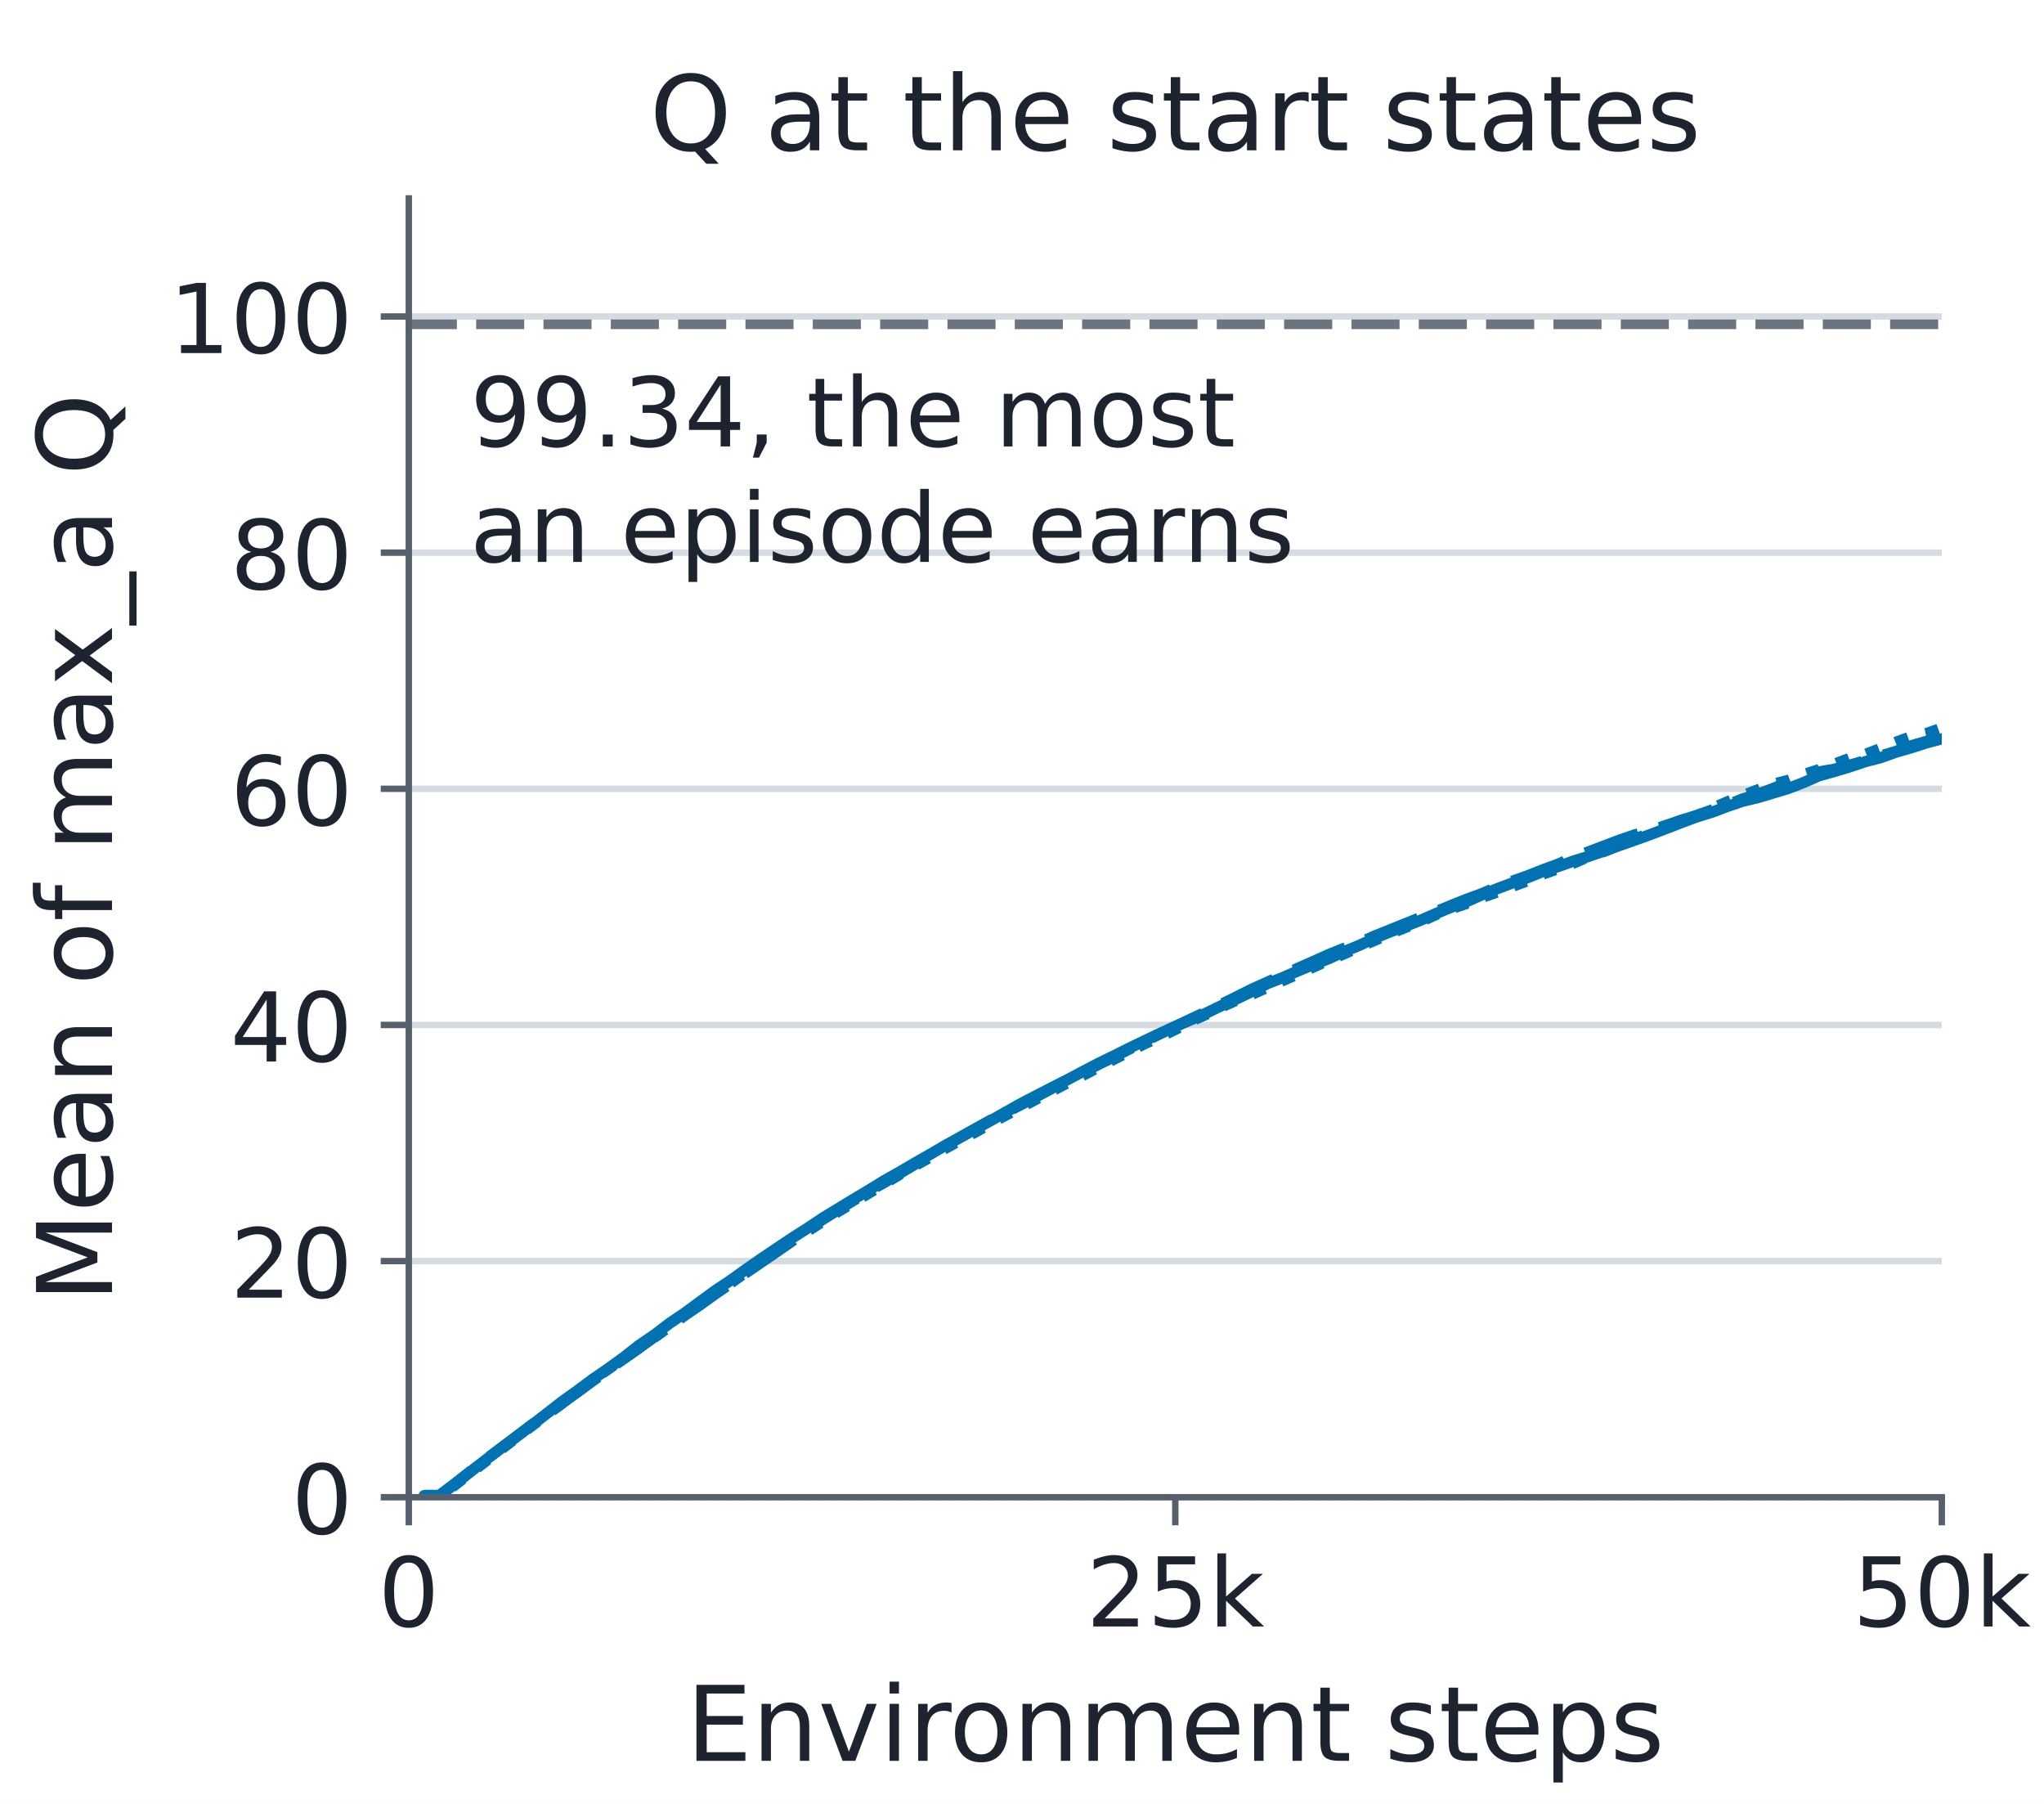
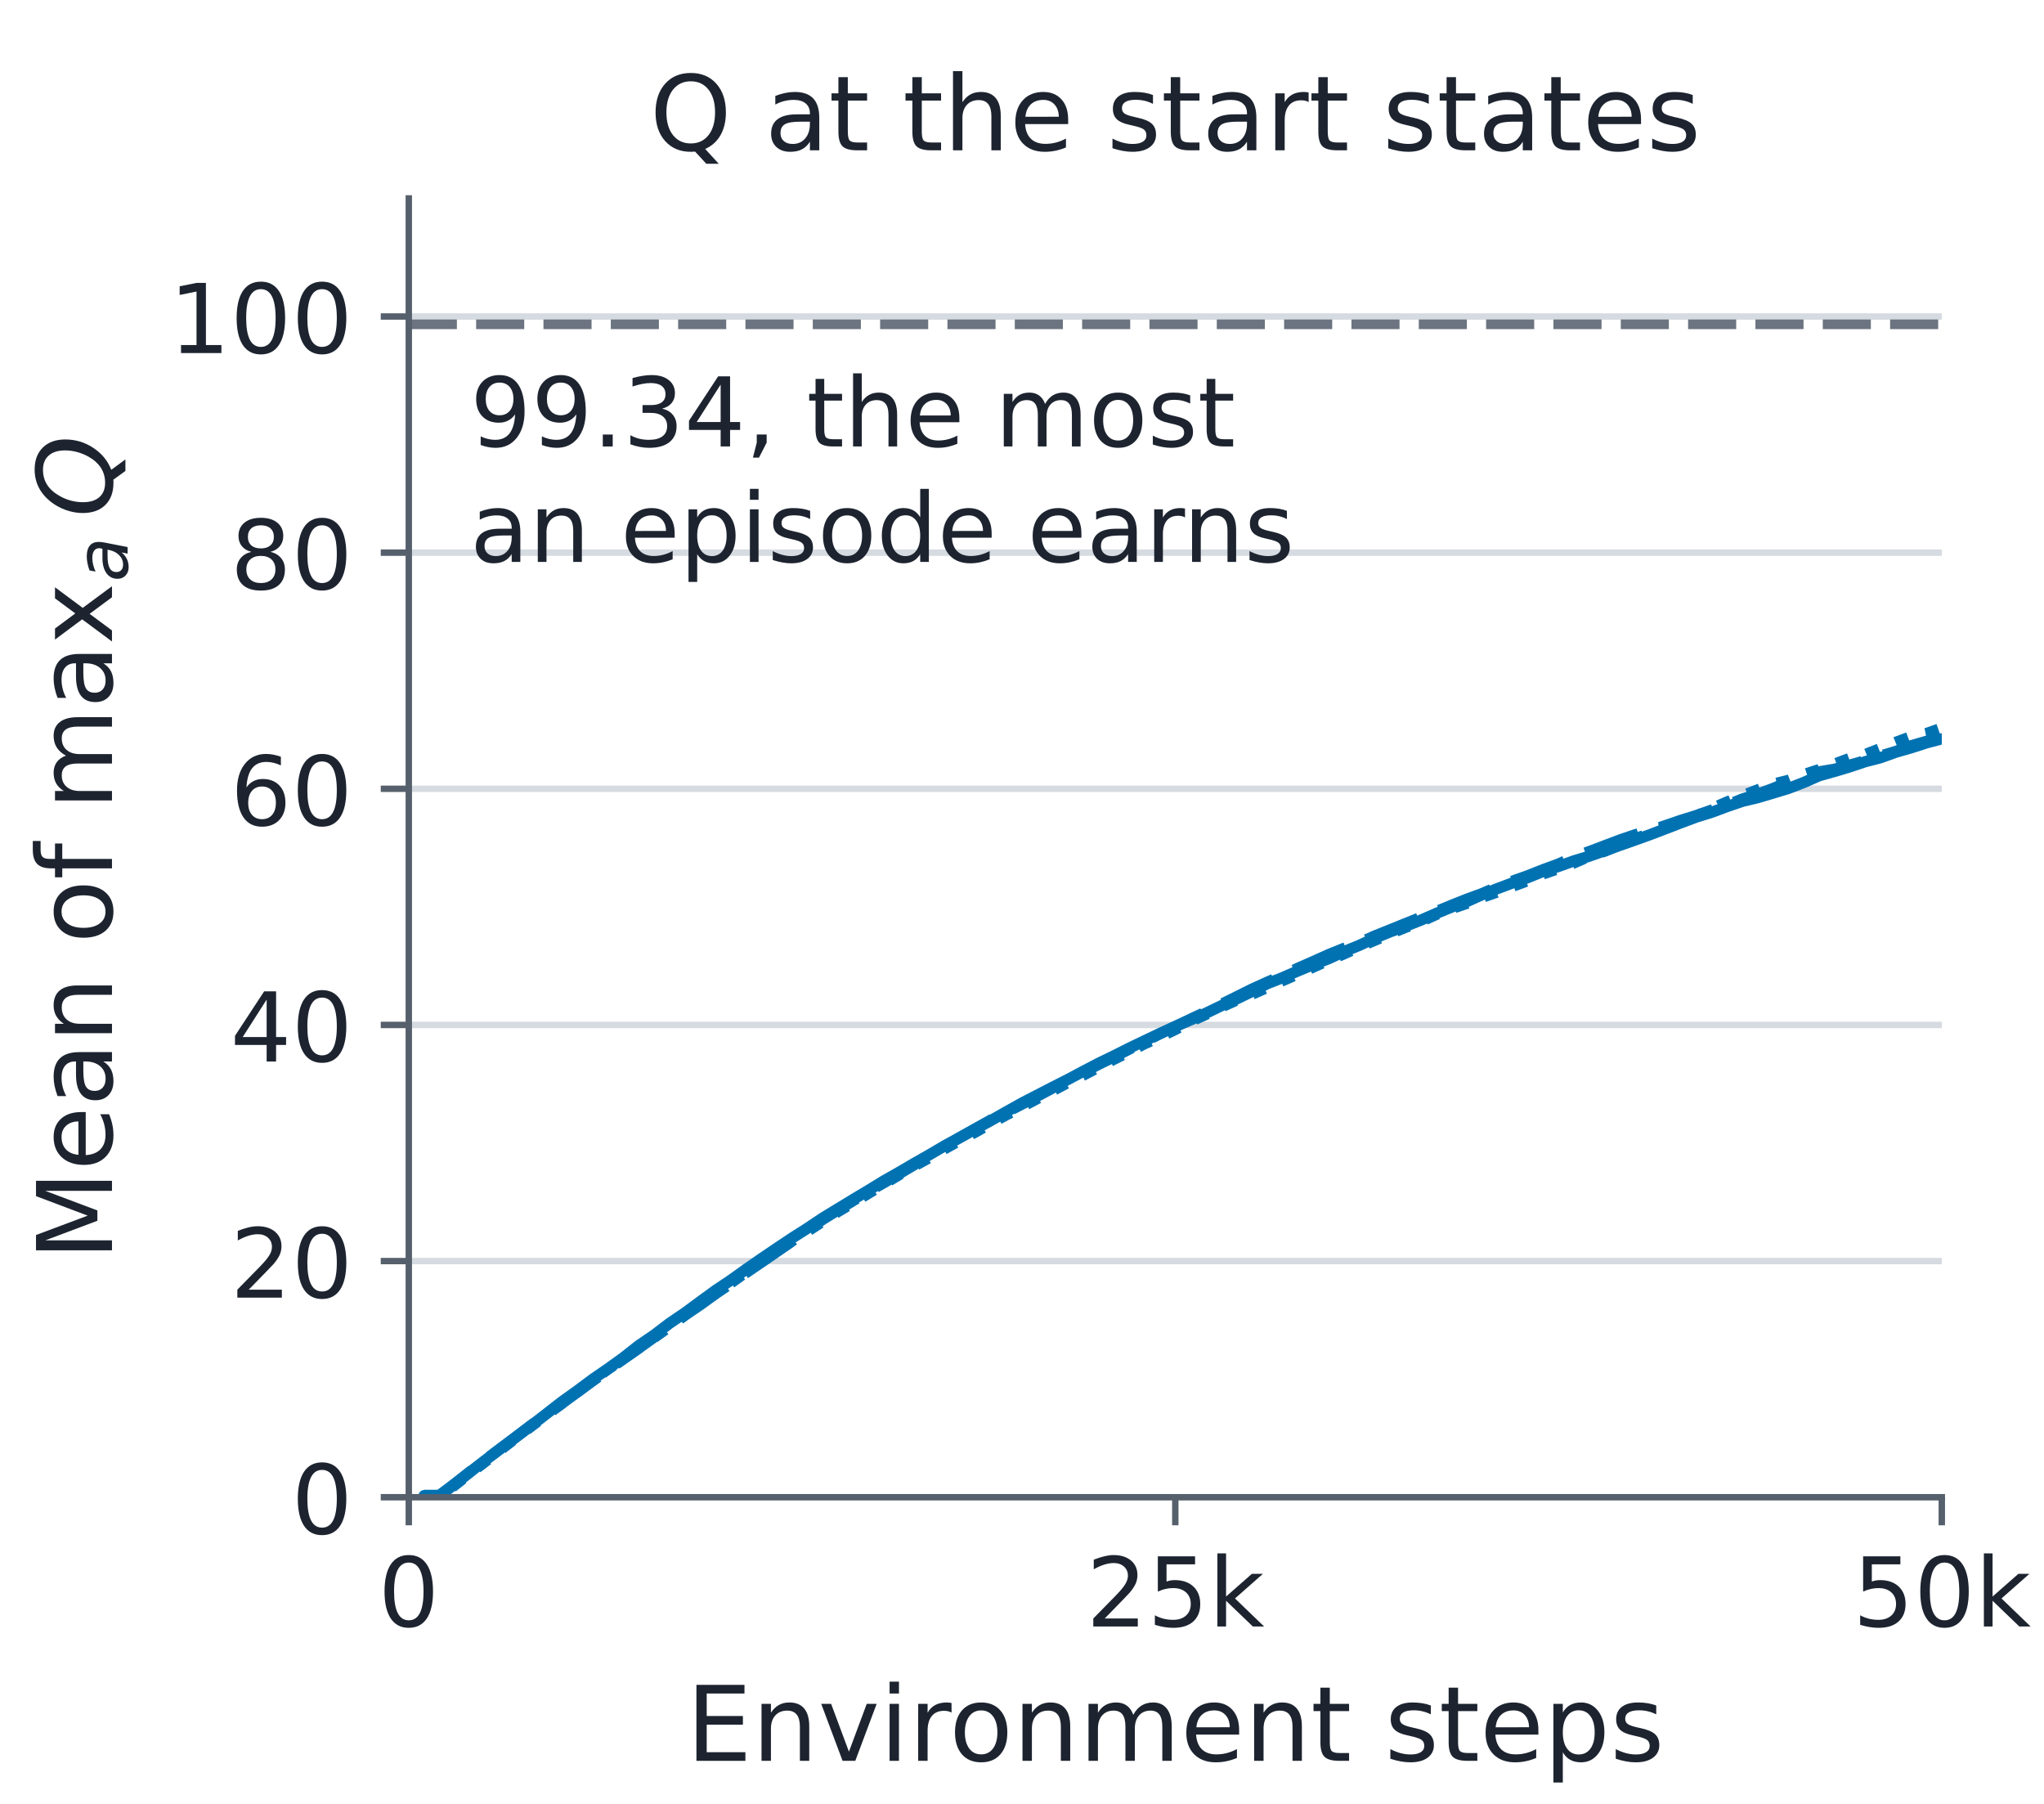
<svg xmlns="http://www.w3.org/2000/svg" xmlns:xlink="http://www.w3.org/1999/xlink" width="255pt" height="225pt" viewBox="0 0 255 225" version="1.1">
  <defs>
    <style type="text/css">*{stroke-linejoin: round; stroke-linecap: butt}</style>
  </defs>
  <g id="figure_1">
    <g id="patch_1">
      <path d="M 0 225  L 255 225  L 255 0  L 0 0  z " style="fill: #ffffff" />
    </g>
    <g id="axes_1">
      <g id="patch_2">
        <path d="M 51 186.75  L 242.25 186.75  L 242.25 24.75  L 51 24.75  z " style="fill: #ffffff" />
      </g>
      <g id="matplotlib.axis_1">
        <g id="xtick_1">
          <g id="line2d_1">
            <defs>
              <path id="m627e351895" d="M 0 0  L 0 3.5  " style="stroke: #56606c; stroke-width: 0.8" />
            </defs>
            <g>
              <use xlink:href="#m627e351895" x="51" y="186.75" style="fill: #56606c; stroke: #56606c; stroke-width: 0.8" />
            </g>
          </g>
          <g id="text_1">
            <g style="fill: #1d2430" transform="translate(47.1825 202.8672) scale(0.12 -0.12)">
              <defs>
                <path id="DejaVuSans-13" d="M 2034 4250  Q 1547 4250 1301 3770  Q 1056 3291 1056 2328  Q 1056 1369 1301 889  Q 1547 409 2034 409  Q 2525 409 2770 889  Q 3016 1369 3016 2328  Q 3016 3291 2770 3770  Q 2525 4250 2034 4250  z M 2034 4750  Q 2819 4750 3233 4129  Q 3647 3509 3647 2328  Q 3647 1150 3233 529  Q 2819 -91 2034 -91  Q 1250 -91 836 529  Q 422 1150 422 2328  Q 422 3509 836 4129  Q 1250 4750 2034 4750  z " transform="scale(0.015625)" />
              </defs>
              <use xlink:href="#DejaVuSans-13" />
            </g>
          </g>
        </g>
        <g id="xtick_2">
          <g id="line2d_2">
            <g>
              <use xlink:href="#m627e351895" x="146.625" y="186.75" style="fill: #56606c; stroke: #56606c; stroke-width: 0.8" />
            </g>
          </g>
          <g id="text_2">
            <g style="fill: #1d2430" transform="translate(135.5156 202.8681) scale(0.12 -0.12)">
              <defs>
                <path id="DejaVuSans-15" d="M 1228 531  L 3431 531  L 3431 0  L 469 0  L 469 531  Q 828 903 1448 1529  Q 2069 2156 2228 2338  Q 2531 2678 2651 2914  Q 2772 3150 2772 3378  Q 2772 3750 2511 3984  Q 2250 4219 1831 4219  Q 1534 4219 1204 4116  Q 875 4013 500 3803  L 500 4441  Q 881 4594 1212 4672  Q 1544 4750 1819 4750  Q 2544 4750 2975 4387  Q 3406 4025 3406 3419  Q 3406 3131 3298 2873  Q 3191 2616 2906 2266  Q 2828 2175 2409 1742  Q 1991 1309 1228 531  z " transform="scale(0.015625)" />
                <path id="DejaVuSans-18" d="M 691 4666  L 3169 4666  L 3169 4134  L 1269 4134  L 1269 2991  Q 1406 3038 1543 3061  Q 1681 3084 1819 3084  Q 2600 3084 3056 2656  Q 3513 2228 3513 1497  Q 3513 744 3044 326  Q 2575 -91 1722 -91  Q 1428 -91 1123 -41  Q 819 9 494 109  L 494 744  Q 775 591 1075 516  Q 1375 441 1709 441  Q 2250 441 2565 725  Q 2881 1009 2881 1497  Q 2881 1984 2565 2268  Q 2250 2553 1709 2553  Q 1456 2553 1204 2497  Q 953 2441 691 2322  L 691 4666  z " transform="scale(0.015625)" />
                <path id="DejaVuSans-4e" d="M 581 4863  L 1159 4863  L 1159 1991  L 2875 3500  L 3609 3500  L 1753 1863  L 3688 0  L 2938 0  L 1159 1709  L 1159 0  L 581 0  L 581 4863  z " transform="scale(0.015625)" />
              </defs>
              <use xlink:href="#DejaVuSans-15" />
              <use xlink:href="#DejaVuSans-18" transform="translate(63.625 0)" />
              <use xlink:href="#DejaVuSans-4e" transform="translate(127.25 0)" />
            </g>
          </g>
        </g>
        <g id="xtick_3">
          <g id="line2d_3">
            <g>
              <use xlink:href="#m627e351895" x="242.25" y="186.75" style="fill: #56606c; stroke: #56606c; stroke-width: 0.8" />
            </g>
          </g>
          <g id="text_3">
            <g style="fill: #1d2430" transform="translate(231.1406 202.8681) scale(0.12 -0.12)">
              <use xlink:href="#DejaVuSans-18" />
              <use xlink:href="#DejaVuSans-13" transform="translate(63.625 0)" />
              <use xlink:href="#DejaVuSans-4e" transform="translate(127.25 0)" />
            </g>
          </g>
        </g>
        <g id="text_4">
          <g style="fill: #1d2430" transform="translate(85.6093 219.6289) scale(0.13 -0.13)">
            <defs>
              <path id="DejaVuSans-28" d="M 628 4666  L 3578 4666  L 3578 4134  L 1259 4134  L 1259 2753  L 3481 2753  L 3481 2222  L 1259 2222  L 1259 531  L 3634 531  L 3634 0  L 628 0  L 628 4666  z " transform="scale(0.015625)" />
              <path id="DejaVuSans-51" d="M 3513 2113  L 3513 0  L 2938 0  L 2938 2094  Q 2938 2591 2744 2837  Q 2550 3084 2163 3084  Q 1697 3084 1428 2787  Q 1159 2491 1159 1978  L 1159 0  L 581 0  L 581 3500  L 1159 3500  L 1159 2956  Q 1366 3272 1645 3428  Q 1925 3584 2291 3584  Q 2894 3584 3203 3211  Q 3513 2838 3513 2113  z " transform="scale(0.015625)" />
              <path id="DejaVuSans-59" d="M 191 3500  L 800 3500  L 1894 563  L 2988 3500  L 3597 3500  L 2284 0  L 1503 0  L 191 3500  z " transform="scale(0.015625)" />
              <path id="DejaVuSans-4c" d="M 603 3500  L 1178 3500  L 1178 0  L 603 0  L 603 3500  z M 603 4863  L 1178 4863  L 1178 4134  L 603 4134  L 603 4863  z " transform="scale(0.015625)" />
              <path id="DejaVuSans-55" d="M 2631 2963  Q 2534 3019 2420 3045  Q 2306 3072 2169 3072  Q 1681 3072 1420 2755  Q 1159 2438 1159 1844  L 1159 0  L 581 0  L 581 3500  L 1159 3500  L 1159 2956  Q 1341 3275 1631 3429  Q 1922 3584 2338 3584  Q 2397 3584 2469 3576  Q 2541 3569 2628 3553  L 2631 2963  z " transform="scale(0.015625)" />
              <path id="DejaVuSans-52" d="M 1959 3097  Q 1497 3097 1228 2736  Q 959 2375 959 1747  Q 959 1119 1226 758  Q 1494 397 1959 397  Q 2419 397 2687 759  Q 2956 1122 2956 1747  Q 2956 2369 2687 2733  Q 2419 3097 1959 3097  z M 1959 3584  Q 2709 3584 3137 3096  Q 3566 2609 3566 1747  Q 3566 888 3137 398  Q 2709 -91 1959 -91  Q 1206 -91 779 398  Q 353 888 353 1747  Q 353 2609 779 3096  Q 1206 3584 1959 3584  z " transform="scale(0.015625)" />
              <path id="DejaVuSans-50" d="M 3328 2828  Q 3544 3216 3844 3400  Q 4144 3584 4550 3584  Q 5097 3584 5394 3201  Q 5691 2819 5691 2113  L 5691 0  L 5113 0  L 5113 2094  Q 5113 2597 4934 2840  Q 4756 3084 4391 3084  Q 3944 3084 3684 2787  Q 3425 2491 3425 1978  L 3425 0  L 2847 0  L 2847 2094  Q 2847 2600 2669 2842  Q 2491 3084 2119 3084  Q 1678 3084 1418 2786  Q 1159 2488 1159 1978  L 1159 0  L 581 0  L 581 3500  L 1159 3500  L 1159 2956  Q 1356 3278 1631 3431  Q 1906 3584 2284 3584  Q 2666 3584 2933 3390  Q 3200 3197 3328 2828  z " transform="scale(0.015625)" />
              <path id="DejaVuSans-48" d="M 3597 1894  L 3597 1613  L 953 1613  Q 991 1019 1311 708  Q 1631 397 2203 397  Q 2534 397 2845 478  Q 3156 559 3463 722  L 3463 178  Q 3153 47 2828 -22  Q 2503 -91 2169 -91  Q 1331 -91 842 396  Q 353 884 353 1716  Q 353 2575 817 3079  Q 1281 3584 2069 3584  Q 2775 3584 3186 3129  Q 3597 2675 3597 1894  z M 3022 2063  Q 3016 2534 2758 2815  Q 2500 3097 2075 3097  Q 1594 3097 1305 2825  Q 1016 2553 972 2059  L 3022 2063  z " transform="scale(0.015625)" />
              <path id="DejaVuSans-57" d="M 1172 4494  L 1172 3500  L 2356 3500  L 2356 3053  L 1172 3053  L 1172 1153  Q 1172 725 1289 603  Q 1406 481 1766 481  L 2356 481  L 2356 0  L 1766 0  Q 1100 0 847 248  Q 594 497 594 1153  L 594 3053  L 172 3053  L 172 3500  L 594 3500  L 594 4494  L 1172 4494  z " transform="scale(0.015625)" />
              <path id="DejaVuSans-3" transform="scale(0.015625)" />
              <path id="DejaVuSans-56" d="M 2834 3397  L 2834 2853  Q 2591 2978 2328 3040  Q 2066 3103 1784 3103  Q 1356 3103 1142 2972  Q 928 2841 928 2578  Q 928 2378 1081 2264  Q 1234 2150 1697 2047  L 1894 2003  Q 2506 1872 2764 1633  Q 3022 1394 3022 966  Q 3022 478 2636 193  Q 2250 -91 1575 -91  Q 1294 -91 989 -36  Q 684 19 347 128  L 347 722  Q 666 556 975 473  Q 1284 391 1588 391  Q 1994 391 2212 530  Q 2431 669 2431 922  Q 2431 1156 2273 1281  Q 2116 1406 1581 1522  L 1381 1569  Q 847 1681 609 1914  Q 372 2147 372 2553  Q 372 3047 722 3315  Q 1072 3584 1716 3584  Q 2034 3584 2315 3537  Q 2597 3491 2834 3397  z " transform="scale(0.015625)" />
              <path id="DejaVuSans-53" d="M 1159 525  L 1159 -1331  L 581 -1331  L 581 3500  L 1159 3500  L 1159 2969  Q 1341 3281 1617 3432  Q 1894 3584 2278 3584  Q 2916 3584 3314 3078  Q 3713 2572 3713 1747  Q 3713 922 3314 415  Q 2916 -91 2278 -91  Q 1894 -91 1617 61  Q 1341 213 1159 525  z M 3116 1747  Q 3116 2381 2855 2742  Q 2594 3103 2138 3103  Q 1681 3103 1420 2742  Q 1159 2381 1159 1747  Q 1159 1113 1420 752  Q 1681 391 2138 391  Q 2594 391 2855 752  Q 3116 1113 3116 1747  z " transform="scale(0.015625)" />
            </defs>
            <use xlink:href="#DejaVuSans-28" />
            <use xlink:href="#DejaVuSans-51" transform="translate(63.1875 0)" />
            <use xlink:href="#DejaVuSans-59" transform="translate(126.5625 0)" />
            <use xlink:href="#DejaVuSans-4c" transform="translate(185.75 0)" />
            <use xlink:href="#DejaVuSans-55" transform="translate(213.5312 0)" />
            <use xlink:href="#DejaVuSans-52" transform="translate(252.4375 0)" />
            <use xlink:href="#DejaVuSans-51" transform="translate(313.625 0)" />
            <use xlink:href="#DejaVuSans-50" transform="translate(377 0)" />
            <use xlink:href="#DejaVuSans-48" transform="translate(474.4062 0)" />
            <use xlink:href="#DejaVuSans-51" transform="translate(535.9375 0)" />
            <use xlink:href="#DejaVuSans-57" transform="translate(599.3125 0)" />
            <use xlink:href="#DejaVuSans-3" transform="translate(638.5156 0)" />
            <use xlink:href="#DejaVuSans-56" transform="translate(670.2969 0)" />
            <use xlink:href="#DejaVuSans-57" transform="translate(722.3906 0)" />
            <use xlink:href="#DejaVuSans-48" transform="translate(761.5938 0)" />
            <use xlink:href="#DejaVuSans-53" transform="translate(823.125 0)" />
            <use xlink:href="#DejaVuSans-56" transform="translate(886.6094 0)" />
          </g>
        </g>
      </g>
      <g id="matplotlib.axis_2">
        <g id="ytick_1">
          <g id="line2d_4">
            <path d="M 51 186.75  L 242.25 186.75  " clip-path="url(#p13f43840ae)" style="fill: none; stroke: #d5dbe1; stroke-width: 0.8; stroke-linecap: round" />
          </g>
          <g id="line2d_5">
            <defs>
              <path id="mced7e24634" d="M 0 0  L -3.5 0  " style="stroke: #56606c; stroke-width: 0.8" />
            </defs>
            <g>
              <use xlink:href="#mced7e24634" x="51" y="186.75" style="fill: #56606c; stroke: #56606c; stroke-width: 0.8" />
            </g>
          </g>
          <g id="text_5">
            <g style="fill: #1d2430" transform="translate(36.365 191.3086) scale(0.12 -0.12)">
              <use xlink:href="#DejaVuSans-13" />
            </g>
          </g>
        </g>
        <g id="ytick_2">
          <g id="line2d_6">
            <path d="M 51 157.295  L 242.25 157.295  " clip-path="url(#p13f43840ae)" style="fill: none; stroke: #d5dbe1; stroke-width: 0.8; stroke-linecap: round" />
          </g>
          <g id="line2d_7">
            <g>
              <use xlink:href="#mced7e24634" x="51" y="157.295" style="fill: #56606c; stroke: #56606c; stroke-width: 0.8" />
            </g>
          </g>
          <g id="text_6">
            <g style="fill: #1d2430" transform="translate(28.73 161.854) scale(0.12 -0.12)">
              <use xlink:href="#DejaVuSans-15" />
              <use xlink:href="#DejaVuSans-13" transform="translate(63.625 0)" />
            </g>
          </g>
        </g>
        <g id="ytick_3">
          <g id="line2d_8">
            <path d="M 51 127.841  L 242.25 127.841  " clip-path="url(#p13f43840ae)" style="fill: none; stroke: #d5dbe1; stroke-width: 0.8; stroke-linecap: round" />
          </g>
          <g id="line2d_9">
            <g>
              <use xlink:href="#mced7e24634" x="51" y="127.841" style="fill: #56606c; stroke: #56606c; stroke-width: 0.8" />
            </g>
          </g>
          <g id="text_7">
            <g style="fill: #1d2430" transform="translate(28.73 132.3995) scale(0.12 -0.12)">
              <defs>
                <path id="DejaVuSans-17" d="M 2419 4116  L 825 1625  L 2419 1625  L 2419 4116  z M 2253 4666  L 3047 4666  L 3047 1625  L 3713 1625  L 3713 1100  L 3047 1100  L 3047 0  L 2419 0  L 2419 1100  L 313 1100  L 313 1709  L 2253 4666  z " transform="scale(0.015625)" />
              </defs>
              <use xlink:href="#DejaVuSans-17" />
              <use xlink:href="#DejaVuSans-13" transform="translate(63.625 0)" />
            </g>
          </g>
        </g>
        <g id="ytick_4">
          <g id="line2d_10">
            <path d="M 51 98.386  L 242.25 98.386  " clip-path="url(#p13f43840ae)" style="fill: none; stroke: #d5dbe1; stroke-width: 0.8; stroke-linecap: round" />
          </g>
          <g id="line2d_11">
            <g>
              <use xlink:href="#mced7e24634" x="51" y="98.386" style="fill: #56606c; stroke: #56606c; stroke-width: 0.8" />
            </g>
          </g>
          <g id="text_8">
            <g style="fill: #1d2430" transform="translate(28.73 102.945) scale(0.12 -0.12)">
              <defs>
                <path id="DejaVuSans-19" d="M 2113 2584  Q 1688 2584 1439 2293  Q 1191 2003 1191 1497  Q 1191 994 1439 701  Q 1688 409 2113 409  Q 2538 409 2786 701  Q 3034 994 3034 1497  Q 3034 2003 2786 2293  Q 2538 2584 2113 2584  z M 3366 4563  L 3366 3988  Q 3128 4100 2886 4159  Q 2644 4219 2406 4219  Q 1781 4219 1451 3797  Q 1122 3375 1075 2522  Q 1259 2794 1537 2939  Q 1816 3084 2150 3084  Q 2853 3084 3261 2657  Q 3669 2231 3669 1497  Q 3669 778 3244 343  Q 2819 -91 2113 -91  Q 1303 -91 875 529  Q 447 1150 447 2328  Q 447 3434 972 4092  Q 1497 4750 2381 4750  Q 2619 4750 2861 4703  Q 3103 4656 3366 4563  z " transform="scale(0.015625)" />
              </defs>
              <use xlink:href="#DejaVuSans-19" />
              <use xlink:href="#DejaVuSans-13" transform="translate(63.625 0)" />
            </g>
          </g>
        </g>
        <g id="ytick_5">
          <g id="line2d_12">
            <path d="M 51 68.932  L 242.25 68.932  " clip-path="url(#p13f43840ae)" style="fill: none; stroke: #d5dbe1; stroke-width: 0.8; stroke-linecap: round" />
          </g>
          <g id="line2d_13">
            <g>
              <use xlink:href="#mced7e24634" x="51" y="68.932" style="fill: #56606c; stroke: #56606c; stroke-width: 0.8" />
            </g>
          </g>
          <g id="text_9">
            <g style="fill: #1d2430" transform="translate(28.73 73.49041) scale(0.12 -0.12)">
              <defs>
                <path id="DejaVuSans-1b" d="M 2034 2216  Q 1584 2216 1326 1975  Q 1069 1734 1069 1313  Q 1069 891 1326 650  Q 1584 409 2034 409  Q 2484 409 2743 651  Q 3003 894 3003 1313  Q 3003 1734 2745 1975  Q 2488 2216 2034 2216  z M 1403 2484  Q 997 2584 770 2862  Q 544 3141 544 3541  Q 544 4100 942 4425  Q 1341 4750 2034 4750  Q 2731 4750 3128 4425  Q 3525 4100 3525 3541  Q 3525 3141 3298 2862  Q 3072 2584 2669 2484  Q 3125 2378 3379 2068  Q 3634 1759 3634 1313  Q 3634 634 3220 271  Q 2806 -91 2034 -91  Q 1263 -91 848 271  Q 434 634 434 1313  Q 434 1759 690 2068  Q 947 2378 1403 2484  z M 1172 3481  Q 1172 3119 1398 2916  Q 1625 2713 2034 2713  Q 2441 2713 2670 2916  Q 2900 3119 2900 3481  Q 2900 3844 2670 4047  Q 2441 4250 2034 4250  Q 1625 4250 1398 4047  Q 1172 3844 1172 3481  z " transform="scale(0.015625)" />
              </defs>
              <use xlink:href="#DejaVuSans-1b" />
              <use xlink:href="#DejaVuSans-13" transform="translate(63.625 0)" />
            </g>
          </g>
        </g>
        <g id="ytick_6">
          <g id="line2d_14">
            <path d="M 51 39.477  L 242.25 39.477  " clip-path="url(#p13f43840ae)" style="fill: none; stroke: #d5dbe1; stroke-width: 0.8; stroke-linecap: round" />
          </g>
          <g id="line2d_15">
            <g>
              <use xlink:href="#mced7e24634" x="51" y="39.477" style="fill: #56606c; stroke: #56606c; stroke-width: 0.8" />
            </g>
          </g>
          <g id="text_10">
            <g style="fill: #1d2430" transform="translate(21.095 44.03587) scale(0.12 -0.12)">
              <defs>
                <path id="DejaVuSans-14" d="M 794 531  L 1825 531  L 1825 4091  L 703 3866  L 703 4441  L 1819 4666  L 2450 4666  L 2450 531  L 3481 531  L 3481 0  L 794 0  L 794 531  z " transform="scale(0.015625)" />
              </defs>
              <use xlink:href="#DejaVuSans-14" />
              <use xlink:href="#DejaVuSans-13" transform="translate(63.625 0)" />
              <use xlink:href="#DejaVuSans-13" transform="translate(127.25 0)" />
            </g>
          </g>
        </g>
        <g id="text_11">
-           <g style="fill: #1d2430" transform="translate(13.97195 162.4351) rotate(-90) scale(0.13 -0.13)">
+           <g style="fill: #1d2430" transform="translate(13.97195 157.23) rotate(-90) scale(0.13 -0.13)">
            <defs>
              <path id="DejaVuSans-30" d="M 628 4666  L 1569 4666  L 2759 1491  L 3956 4666  L 4897 4666  L 4897 0  L 4281 0  L 4281 4097  L 3078 897  L 2444 897  L 1241 4097  L 1241 0  L 628 0  L 628 4666  z " transform="scale(0.015625)" />
              <path id="DejaVuSans-44" d="M 2194 1759  Q 1497 1759 1228 1600  Q 959 1441 959 1056  Q 959 750 1161 570  Q 1363 391 1709 391  Q 2188 391 2477 730  Q 2766 1069 2766 1631  L 2766 1759  L 2194 1759  z M 3341 1997  L 3341 0  L 2766 0  L 2766 531  Q 2569 213 2275 61  Q 1981 -91 1556 -91  Q 1019 -91 701 211  Q 384 513 384 1019  Q 384 1609 779 1909  Q 1175 2209 1959 2209  L 2766 2209  L 2766 2266  Q 2766 2663 2505 2880  Q 2244 3097 1772 3097  Q 1472 3097 1187 3025  Q 903 2953 641 2809  L 641 3341  Q 956 3463 1253 3523  Q 1550 3584 1831 3584  Q 2591 3584 2966 3190  Q 3341 2797 3341 1997  z " transform="scale(0.015625)" />
              <path id="DejaVuSans-49" d="M 2375 4863  L 2375 4384  L 1825 4384  Q 1516 4384 1395 4259  Q 1275 4134 1275 3809  L 1275 3500  L 2222 3500  L 2222 3053  L 1275 3053  L 1275 0  L 697 0  L 697 3053  L 147 3053  L 147 3500  L 697 3500  L 697 3744  Q 697 4328 969 4595  Q 1241 4863 1831 4863  L 2375 4863  z " transform="scale(0.015625)" />
              <path id="DejaVuSans-5b" d="M 3513 3500  L 2247 1797  L 3578 0  L 2900 0  L 1881 1375  L 863 0  L 184 0  L 1544 1831  L 300 3500  L 978 3500  L 1906 2253  L 2834 3500  L 3513 3500  z " transform="scale(0.015625)" />
-               <path id="DejaVuSans-42" d="M 3263 -1063  L 3263 -1509  L -63 -1509  L -63 -1063  L 3263 -1063  z " transform="scale(0.015625)" />
-               <path id="DejaVuSans-34" d="M 2522 4238  Q 1834 4238 1429 3725  Q 1025 3213 1025 2328  Q 1025 1447 1429 934  Q 1834 422 2522 422  Q 3209 422 3611 934  Q 4013 1447 4013 2328  Q 4013 3213 3611 3725  Q 3209 4238 2522 4238  z M 3406 84  L 4238 -825  L 3475 -825  L 2784 -78  Q 2681 -84 2626 -87  Q 2572 -91 2522 -91  Q 1538 -91 948 567  Q 359 1225 359 2328  Q 359 3434 948 4092  Q 1538 4750 2522 4750  Q 3503 4750 4090 4092  Q 4678 3434 4678 2328  Q 4678 1516 4351 937  Q 4025 359 3406 84  z " transform="scale(0.015625)" />
+               <path id="DejaVuSans-Oblique-44" d="M 3438 1997  L 3047 0  L 2472 0  L 2578 531  Q 2325 219 2001 64  Q 1678 -91 1281 -91  Q 834 -91 548 182  Q 263 456 263 884  Q 263 1497 752 1853  Q 1241 2209 2100 2209  L 2900 2209  L 2931 2363  Q 2938 2388 2941 2417  Q 2944 2447 2944 2509  Q 2944 2788 2717 2942  Q 2491 3097 2081 3097  Q 1800 3097 1504 3025  Q 1209 2953 897 2809  L 997 3341  Q 1322 3463 1633 3523  Q 1944 3584 2234 3584  Q 2853 3584 3176 3315  Q 3500 3047 3500 2534  Q 3500 2431 3484 2292  Q 3469 2153 3438 1997  z M 2816 1759  L 2241 1759  Q 1534 1759 1195 1570  Q 856 1381 856 984  Q 856 709 1029 553  Q 1203 397 1509 397  Q 1978 397 2328 733  Q 2678 1069 2791 1631  L 2816 1759  z " transform="scale(0.015625)" />
+               <path id="DejaVuSans-Oblique-34" d="M 2309 -84  Q 2275 -88 2237 -89  Q 2200 -91 2125 -91  Q 1250 -91 756 411  Q 263 913 263 1797  Q 263 2319 452 2844  Q 641 3369 978 3788  Q 1369 4269 1858 4509  Q 2347 4750 2938 4750  Q 3794 4750 4287 4245  Q 4781 3741 4781 2869  Q 4781 1928 4265 1147  Q 3750 366 2919 44  L 3553 -825  L 2847 -825  L 2309 -84  z M 2919 4238  Q 2400 4238 2003 3986  Q 1606 3734 1313 3219  Q 1125 2891 1026 2522  Q 928 2153 928 1778  Q 928 1128 1239 775  Q 1550 422 2119 422  Q 2631 422 3032 676  Q 3434 931 3719 1434  Q 3909 1772 4009 2142  Q 4109 2513 4109 2881  Q 4109 3528 3796 3883  Q 3484 4238 2919 4238  z " transform="scale(0.015625)" />
            </defs>
-             <use xlink:href="#DejaVuSans-30" />
-             <use xlink:href="#DejaVuSans-48" transform="translate(86.28125 0)" />
-             <use xlink:href="#DejaVuSans-44" transform="translate(147.8125 0)" />
-             <use xlink:href="#DejaVuSans-51" transform="translate(209.0938 0)" />
-             <use xlink:href="#DejaVuSans-3" transform="translate(272.4688 0)" />
-             <use xlink:href="#DejaVuSans-52" transform="translate(304.25 0)" />
-             <use xlink:href="#DejaVuSans-49" transform="translate(365.4375 0)" />
-             <use xlink:href="#DejaVuSans-3" transform="translate(400.6406 0)" />
-             <use xlink:href="#DejaVuSans-50" transform="translate(432.4219 0)" />
-             <use xlink:href="#DejaVuSans-44" transform="translate(529.8281 0)" />
-             <use xlink:href="#DejaVuSans-5b" transform="translate(591.1094 0)" />
-             <use xlink:href="#DejaVuSans-42" transform="translate(650.2969 0)" />
-             <use xlink:href="#DejaVuSans-44" transform="translate(700.2969 0)" />
-             <use xlink:href="#DejaVuSans-3" transform="translate(761.5781 0)" />
-             <use xlink:href="#DejaVuSans-34" transform="translate(793.3594 0)" />
+             <use xlink:href="#DejaVuSans-30" transform="translate(0 0.015625)" />
+             <use xlink:href="#DejaVuSans-48" transform="translate(86.2793 0.015625)" />
+             <use xlink:href="#DejaVuSans-44" transform="translate(147.8027 0.015625)" />
+             <use xlink:href="#DejaVuSans-51" transform="translate(209.082 0.015625)" />
+             <use xlink:href="#DejaVuSans-3" transform="translate(272.4609 0.015625)" />
+             <use xlink:href="#DejaVuSans-52" transform="translate(304.248 0.015625)" />
+             <use xlink:href="#DejaVuSans-49" transform="translate(365.4297 0.015625)" />
+             <use xlink:href="#DejaVuSans-3" transform="translate(400.6348 0.015625)" />
+             <use xlink:href="#DejaVuSans-50" transform="translate(432.4219 0.015625)" />
+             <use xlink:href="#DejaVuSans-44" transform="translate(529.834 0.015625)" />
+             <use xlink:href="#DejaVuSans-5b" transform="translate(591.1133 0.015625)" />
+             <use xlink:href="#DejaVuSans-Oblique-44" transform="translate(651.25 -14.98433) scale(0.7)" />
+             <use xlink:href="#DejaVuSans-Oblique-34" transform="translate(713.1156 0.015625)" />
          </g>
        </g>
      </g>
      <g id="line2d_16">
        <path d="M 52.913 186.548  L 54.825 186.548  L 56.737 185.084  L 58.65 183.594  L 60.562 182.12  L 62.475 180.661  L 64.388 179.24  L 66.3 177.791  L 68.213 176.308  L 70.125 174.821  L 72.037 173.453  L 73.95 172.027  L 75.862 170.715  L 77.775 169.335  L 79.688 167.826  L 81.6 166.525  L 83.513 165.066  L 85.425 163.769  L 87.338 162.36  L 89.25 160.964  L 91.162 159.686  L 93.075 158.315  L 94.987 156.993  L 96.9 155.698  L 98.812 154.42  L 100.725 153.204  L 102.638 151.921  L 104.55 150.758  L 106.463 149.593  L 108.375 148.45  L 110.287 147.278  L 112.2 146.194  L 114.112 145.073  L 116.025 143.984  L 117.938 142.861  L 119.85 141.838  L 121.763 140.768  L 123.675 139.73  L 125.588 138.648  L 127.5 137.578  L 129.412 136.589  L 131.325 135.605  L 133.238 134.634  L 135.15 133.617  L 137.062 132.617  L 138.975 131.689  L 140.887 130.727  L 142.8 129.809  L 144.713 128.906  L 146.625 128.034  L 148.537 127.212  L 150.45 126.373  L 152.363 125.451  L 154.275 124.593  L 156.188 123.671  L 158.1 122.691  L 160.012 121.937  L 161.925 121.101  L 163.838 120.314  L 165.75 119.579  L 167.662 118.695  L 169.575 117.916  L 171.488 117.027  L 173.4 116.236  L 175.312 115.536  L 177.225 114.785  L 179.137 113.951  L 181.05 113.159  L 182.963 112.467  L 184.875 111.608  L 186.787 110.845  L 188.7 110.127  L 190.613 109.459  L 192.525 108.682  L 194.438 108.069  L 196.35 107.376  L 198.262 106.792  L 200.175 106.118  L 202.088 105.443  L 204 104.771  L 205.912 104.084  L 207.825 103.354  L 209.738 102.616  L 211.65 101.903  L 213.562 101.309  L 215.475 100.595  L 217.387 99.945  L 219.3 99.486  L 221.213 98.918  L 223.125 98.336  L 225.037 97.594  L 226.95 96.755  L 228.863 96.222  L 230.775 95.648  L 232.688 95.006  L 234.6 94.513  L 236.512 93.822  L 238.425 93.276  L 240.338 92.659  L 242.25 92.153  " clip-path="url(#p13f43840ae)" style="fill: none; stroke: #0072b2; stroke-width: 1.4; stroke-linecap: round" />
      </g>
      <g id="line2d_17">
        <path d="M 52.913 186.517  L 54.825 186.517  L 56.737 185.092  L 58.65 183.572  L 60.562 182.087  L 62.475 180.652  L 64.388 179.207  L 66.3 177.755  L 68.213 176.361  L 70.125 175.022  L 72.037 173.623  L 73.95 172.226  L 75.862 170.833  L 77.775 169.503  L 79.688 168.154  L 81.6 166.779  L 83.513 165.448  L 85.425 164.054  L 87.338 162.755  L 89.25 161.374  L 91.162 160.076  L 93.075 158.739  L 94.987 157.433  L 96.9 156.123  L 98.812 154.789  L 100.725 153.424  L 102.638 152.09  L 104.55 150.91  L 106.463 149.733  L 108.375 148.585  L 110.287 147.504  L 112.2 146.379  L 114.112 145.238  L 116.025 144.031  L 117.938 142.914  L 119.85 141.812  L 121.763 140.747  L 123.675 139.671  L 125.588 138.698  L 127.5 137.708  L 129.412 136.719  L 131.325 135.698  L 133.238 134.678  L 135.15 133.738  L 137.062 132.749  L 138.975 131.819  L 140.887 130.846  L 142.8 129.894  L 144.713 128.936  L 146.625 128.029  L 148.537 127.117  L 150.45 126.219  L 152.363 125.274  L 154.275 124.329  L 156.188 123.375  L 158.1 122.508  L 160.012 121.672  L 161.925 120.768  L 163.838 119.929  L 165.75 119.067  L 167.662 118.294  L 169.575 117.611  L 171.488 116.752  L 173.4 115.986  L 175.312 115.21  L 177.225 114.442  L 179.137 113.719  L 181.05 112.932  L 182.963 112.169  L 184.875 111.467  L 186.787 110.64  L 188.7 109.904  L 190.613 109.224  L 192.525 108.468  L 194.438 107.765  L 196.35 106.915  L 198.262 106.222  L 200.175 105.494  L 202.088 104.77  L 204 104.119  L 205.912 103.602  L 207.825 102.963  L 209.738 102.305  L 211.65 101.712  L 213.562 101.036  L 215.475 100.427  L 217.387 99.654  L 219.3 99.06  L 221.213 98.341  L 223.125 97.54  L 225.037 96.919  L 226.95 96.269  L 228.863 95.946  L 230.775 95.431  L 232.688 94.888  L 234.6 94.294  L 236.512 93.728  L 238.425 93.015  L 240.338 92.466  L 242.25 91.993  " clip-path="url(#p13f43840ae)" style="fill: none; stroke-dasharray: 7,2.8; stroke-dashoffset: 0; stroke: #0072b2; stroke-width: 1.4" />
      </g>
      <g id="line2d_18">
        <path d="M 52.913 186.709  L 54.825 186.709  L 56.737 185.228  L 58.65 183.733  L 60.562 182.274  L 62.475 180.793  L 64.388 179.311  L 66.3 177.867  L 68.213 176.438  L 70.125 175.023  L 72.037 173.601  L 73.95 172.128  L 75.862 170.763  L 77.775 169.442  L 79.688 168.132  L 81.6 166.82  L 83.513 165.464  L 85.425 164.016  L 87.338 162.63  L 89.25 161.331  L 91.162 160.025  L 93.075 158.654  L 94.987 157.35  L 96.9 156.064  L 98.812 154.783  L 100.725 153.571  L 102.638 152.33  L 104.55 151.111  L 106.463 149.969  L 108.375 148.821  L 110.287 147.649  L 112.2 146.5  L 114.112 145.39  L 116.025 144.337  L 117.938 143.228  L 119.85 142.17  L 121.763 141.156  L 123.675 140.059  L 125.588 139.026  L 127.5 138.03  L 129.412 137.019  L 131.325 136.031  L 133.238 135.011  L 135.15 134.099  L 137.062 133.094  L 138.975 132.113  L 140.887 131.147  L 142.8 130.179  L 144.713 129.313  L 146.625 128.406  L 148.537 127.386  L 150.45 126.519  L 152.363 125.604  L 154.275 124.733  L 156.188 124.003  L 158.1 123.158  L 160.012 122.31  L 161.925 121.472  L 163.838 120.619  L 165.75 119.758  L 167.662 118.975  L 169.575 118.092  L 171.488 117.288  L 173.4 116.464  L 175.312 115.679  L 177.225 114.949  L 179.137 114.078  L 181.05 113.331  L 182.963 112.688  L 184.875 111.928  L 186.787 111.263  L 188.7 110.544  L 190.613 109.839  L 192.525 108.997  L 194.438 108.326  L 196.35 107.629  L 198.262 106.801  L 200.175 106.173  L 202.088 105.376  L 204 104.612  L 205.912 103.931  L 207.825 103.227  L 209.738 102.545  L 211.65 101.784  L 213.562 100.858  L 215.475 100.025  L 217.387 99.255  L 219.3 98.517  L 221.213 97.807  L 223.125 97.33  L 225.037 96.612  L 226.95 95.989  L 228.863 95.301  L 230.775 94.591  L 232.688 94.114  L 234.6 93.365  L 236.512 92.59  L 238.425 91.885  L 240.338 91.487  L 242.25 90.82  " clip-path="url(#p13f43840ae)" style="fill: none; stroke-dasharray: 1.68,2.24; stroke-dashoffset: 0; stroke: #0072b2; stroke-width: 1.4" />
      </g>
      <g id="line2d_19">
        <path d="M 51 40.449  L 242.25 40.449  " clip-path="url(#p13f43840ae)" style="fill: none; stroke-dasharray: 6,2.4; stroke-dashoffset: 0; stroke: #6b7480; stroke-width: 1.2" />
      </g>
      <g id="patch_3">
        <path d="M 51 186.75  L 51 24.75  " style="fill: none; stroke: #56606c; stroke-width: 0.8; stroke-linejoin: miter; stroke-linecap: square" />
      </g>
      <g id="patch_4">
        <path d="M 51 186.75  L 242.25 186.75  " style="fill: none; stroke: #56606c; stroke-width: 0.8; stroke-linejoin: miter; stroke-linecap: square" />
      </g>
      <g id="text_12">
        <g style="fill: #1d2430" transform="translate(58.65 55.68748) scale(0.12 -0.12)">
          <defs>
            <path id="DejaVuSans-1c" d="M 703 97  L 703 672  Q 941 559 1184 500  Q 1428 441 1663 441  Q 2288 441 2617 861  Q 2947 1281 2994 2138  Q 2813 1869 2534 1725  Q 2256 1581 1919 1581  Q 1219 1581 811 2004  Q 403 2428 403 3163  Q 403 3881 828 4315  Q 1253 4750 1959 4750  Q 2769 4750 3195 4129  Q 3622 3509 3622 2328  Q 3622 1225 3098 567  Q 2575 -91 1691 -91  Q 1453 -91 1209 -44  Q 966 3 703 97  z M 1959 2075  Q 2384 2075 2632 2365  Q 2881 2656 2881 3163  Q 2881 3666 2632 3958  Q 2384 4250 1959 4250  Q 1534 4250 1286 3958  Q 1038 3666 1038 3163  Q 1038 2656 1286 2365  Q 1534 2075 1959 2075  z " transform="scale(0.015625)" />
            <path id="DejaVuSans-11" d="M 684 794  L 1344 794  L 1344 0  L 684 0  L 684 794  z " transform="scale(0.015625)" />
            <path id="DejaVuSans-16" d="M 2597 2516  Q 3050 2419 3304 2112  Q 3559 1806 3559 1356  Q 3559 666 3084 287  Q 2609 -91 1734 -91  Q 1441 -91 1130 -33  Q 819 25 488 141  L 488 750  Q 750 597 1062 519  Q 1375 441 1716 441  Q 2309 441 2620 675  Q 2931 909 2931 1356  Q 2931 1769 2642 2001  Q 2353 2234 1838 2234  L 1294 2234  L 1294 2753  L 1863 2753  Q 2328 2753 2575 2939  Q 2822 3125 2822 3475  Q 2822 3834 2567 4026  Q 2313 4219 1838 4219  Q 1578 4219 1281 4162  Q 984 4106 628 3988  L 628 4550  Q 988 4650 1302 4700  Q 1616 4750 1894 4750  Q 2613 4750 3031 4423  Q 3450 4097 3450 3541  Q 3450 3153 3228 2886  Q 3006 2619 2597 2516  z " transform="scale(0.015625)" />
            <path id="DejaVuSans-f" d="M 750 794  L 1409 794  L 1409 256  L 897 -744  L 494 -744  L 750 256  L 750 794  z " transform="scale(0.015625)" />
            <path id="DejaVuSans-4b" d="M 3513 2113  L 3513 0  L 2938 0  L 2938 2094  Q 2938 2591 2744 2837  Q 2550 3084 2163 3084  Q 1697 3084 1428 2787  Q 1159 2491 1159 1978  L 1159 0  L 581 0  L 581 4863  L 1159 4863  L 1159 2956  Q 1366 3272 1645 3428  Q 1925 3584 2291 3584  Q 2894 3584 3203 3211  Q 3513 2838 3513 2113  z " transform="scale(0.015625)" />
          </defs>
          <use xlink:href="#DejaVuSans-1c" />
          <use xlink:href="#DejaVuSans-1c" transform="translate(63.625 0)" />
          <use xlink:href="#DejaVuSans-11" transform="translate(127.25 0)" />
          <use xlink:href="#DejaVuSans-16" transform="translate(159.0312 0)" />
          <use xlink:href="#DejaVuSans-17" transform="translate(222.6562 0)" />
          <use xlink:href="#DejaVuSans-f" transform="translate(286.2812 0)" />
          <use xlink:href="#DejaVuSans-3" transform="translate(318.0625 0)" />
          <use xlink:href="#DejaVuSans-57" transform="translate(349.8438 0)" />
          <use xlink:href="#DejaVuSans-4b" transform="translate(389.0469 0)" />
          <use xlink:href="#DejaVuSans-48" transform="translate(452.4219 0)" />
          <use xlink:href="#DejaVuSans-3" transform="translate(513.9531 0)" />
          <use xlink:href="#DejaVuSans-50" transform="translate(545.7344 0)" />
          <use xlink:href="#DejaVuSans-52" transform="translate(643.1406 0)" />
          <use xlink:href="#DejaVuSans-56" transform="translate(704.3281 0)" />
          <use xlink:href="#DejaVuSans-57" transform="translate(756.4219 0)" />
        </g>
        <g style="fill: #1d2430" transform="translate(58.65 70.09076) scale(0.12 -0.12)">
          <defs>
            <path id="DejaVuSans-47" d="M 2906 2969  L 2906 4863  L 3481 4863  L 3481 0  L 2906 0  L 2906 525  Q 2725 213 2448 61  Q 2172 -91 1784 -91  Q 1150 -91 751 415  Q 353 922 353 1747  Q 353 2572 751 3078  Q 1150 3584 1784 3584  Q 2172 3584 2448 3432  Q 2725 3281 2906 2969  z M 947 1747  Q 947 1113 1208 752  Q 1469 391 1925 391  Q 2381 391 2643 752  Q 2906 1113 2906 1747  Q 2906 2381 2643 2742  Q 2381 3103 1925 3103  Q 1469 3103 1208 2742  Q 947 2381 947 1747  z " transform="scale(0.015625)" />
          </defs>
          <use xlink:href="#DejaVuSans-44" />
          <use xlink:href="#DejaVuSans-51" transform="translate(61.28125 0)" />
          <use xlink:href="#DejaVuSans-3" transform="translate(124.6562 0)" />
          <use xlink:href="#DejaVuSans-48" transform="translate(156.4375 0)" />
          <use xlink:href="#DejaVuSans-53" transform="translate(217.9688 0)" />
          <use xlink:href="#DejaVuSans-4c" transform="translate(281.4531 0)" />
          <use xlink:href="#DejaVuSans-56" transform="translate(309.2344 0)" />
          <use xlink:href="#DejaVuSans-52" transform="translate(361.3281 0)" />
          <use xlink:href="#DejaVuSans-47" transform="translate(422.5156 0)" />
          <use xlink:href="#DejaVuSans-48" transform="translate(486 0)" />
          <use xlink:href="#DejaVuSans-3" transform="translate(547.5312 0)" />
          <use xlink:href="#DejaVuSans-48" transform="translate(579.3125 0)" />
          <use xlink:href="#DejaVuSans-44" transform="translate(640.8438 0)" />
          <use xlink:href="#DejaVuSans-55" transform="translate(702.125 0)" />
          <use xlink:href="#DejaVuSans-51" transform="translate(741.4844 0)" />
          <use xlink:href="#DejaVuSans-56" transform="translate(804.8594 0)" />
        </g>
      </g>
      <g id="text_13">
        <g style="fill: #1d2430" transform="translate(81.05727 18.75) scale(0.13 -0.13)">
+           <defs>
+             <path id="DejaVuSans-34" d="M 2522 4238  Q 1834 4238 1429 3725  Q 1025 3213 1025 2328  Q 1025 1447 1429 934  Q 1834 422 2522 422  Q 3209 422 3611 934  Q 4013 1447 4013 2328  Q 4013 3213 3611 3725  Q 3209 4238 2522 4238  z M 3406 84  L 4238 -825  L 3475 -825  L 2784 -78  Q 2681 -84 2626 -87  Q 2572 -91 2522 -91  Q 1538 -91 948 567  Q 359 1225 359 2328  Q 359 3434 948 4092  Q 1538 4750 2522 4750  Q 3503 4750 4090 4092  Q 4678 3434 4678 2328  Q 4678 1516 4351 937  Q 4025 359 3406 84  z " transform="scale(0.015625)" />
+           </defs>
          <use xlink:href="#DejaVuSans-34" />
          <use xlink:href="#DejaVuSans-3" transform="translate(78.71875 0)" />
          <use xlink:href="#DejaVuSans-44" transform="translate(110.5 0)" />
          <use xlink:href="#DejaVuSans-57" transform="translate(171.7812 0)" />
          <use xlink:href="#DejaVuSans-3" transform="translate(210.9844 0)" />
          <use xlink:href="#DejaVuSans-57" transform="translate(242.7656 0)" />
          <use xlink:href="#DejaVuSans-4b" transform="translate(281.9688 0)" />
          <use xlink:href="#DejaVuSans-48" transform="translate(345.3438 0)" />
          <use xlink:href="#DejaVuSans-3" transform="translate(406.875 0)" />
          <use xlink:href="#DejaVuSans-56" transform="translate(438.6562 0)" />
          <use xlink:href="#DejaVuSans-57" transform="translate(490.75 0)" />
          <use xlink:href="#DejaVuSans-44" transform="translate(529.9531 0)" />
          <use xlink:href="#DejaVuSans-55" transform="translate(591.2344 0)" />
          <use xlink:href="#DejaVuSans-57" transform="translate(632.3438 0)" />
          <use xlink:href="#DejaVuSans-3" transform="translate(671.5469 0)" />
          <use xlink:href="#DejaVuSans-56" transform="translate(703.3281 0)" />
          <use xlink:href="#DejaVuSans-57" transform="translate(755.4219 0)" />
          <use xlink:href="#DejaVuSans-44" transform="translate(794.625 0)" />
          <use xlink:href="#DejaVuSans-57" transform="translate(855.9062 0)" />
          <use xlink:href="#DejaVuSans-48" transform="translate(895.1094 0)" />
          <use xlink:href="#DejaVuSans-56" transform="translate(956.6406 0)" />
        </g>
      </g>
    </g>
  </g>
  <defs>
    <clipPath id="p13f43840ae">
      <rect x="51" y="24.75" width="191.25" height="162" />
    </clipPath>
  </defs>
</svg>
